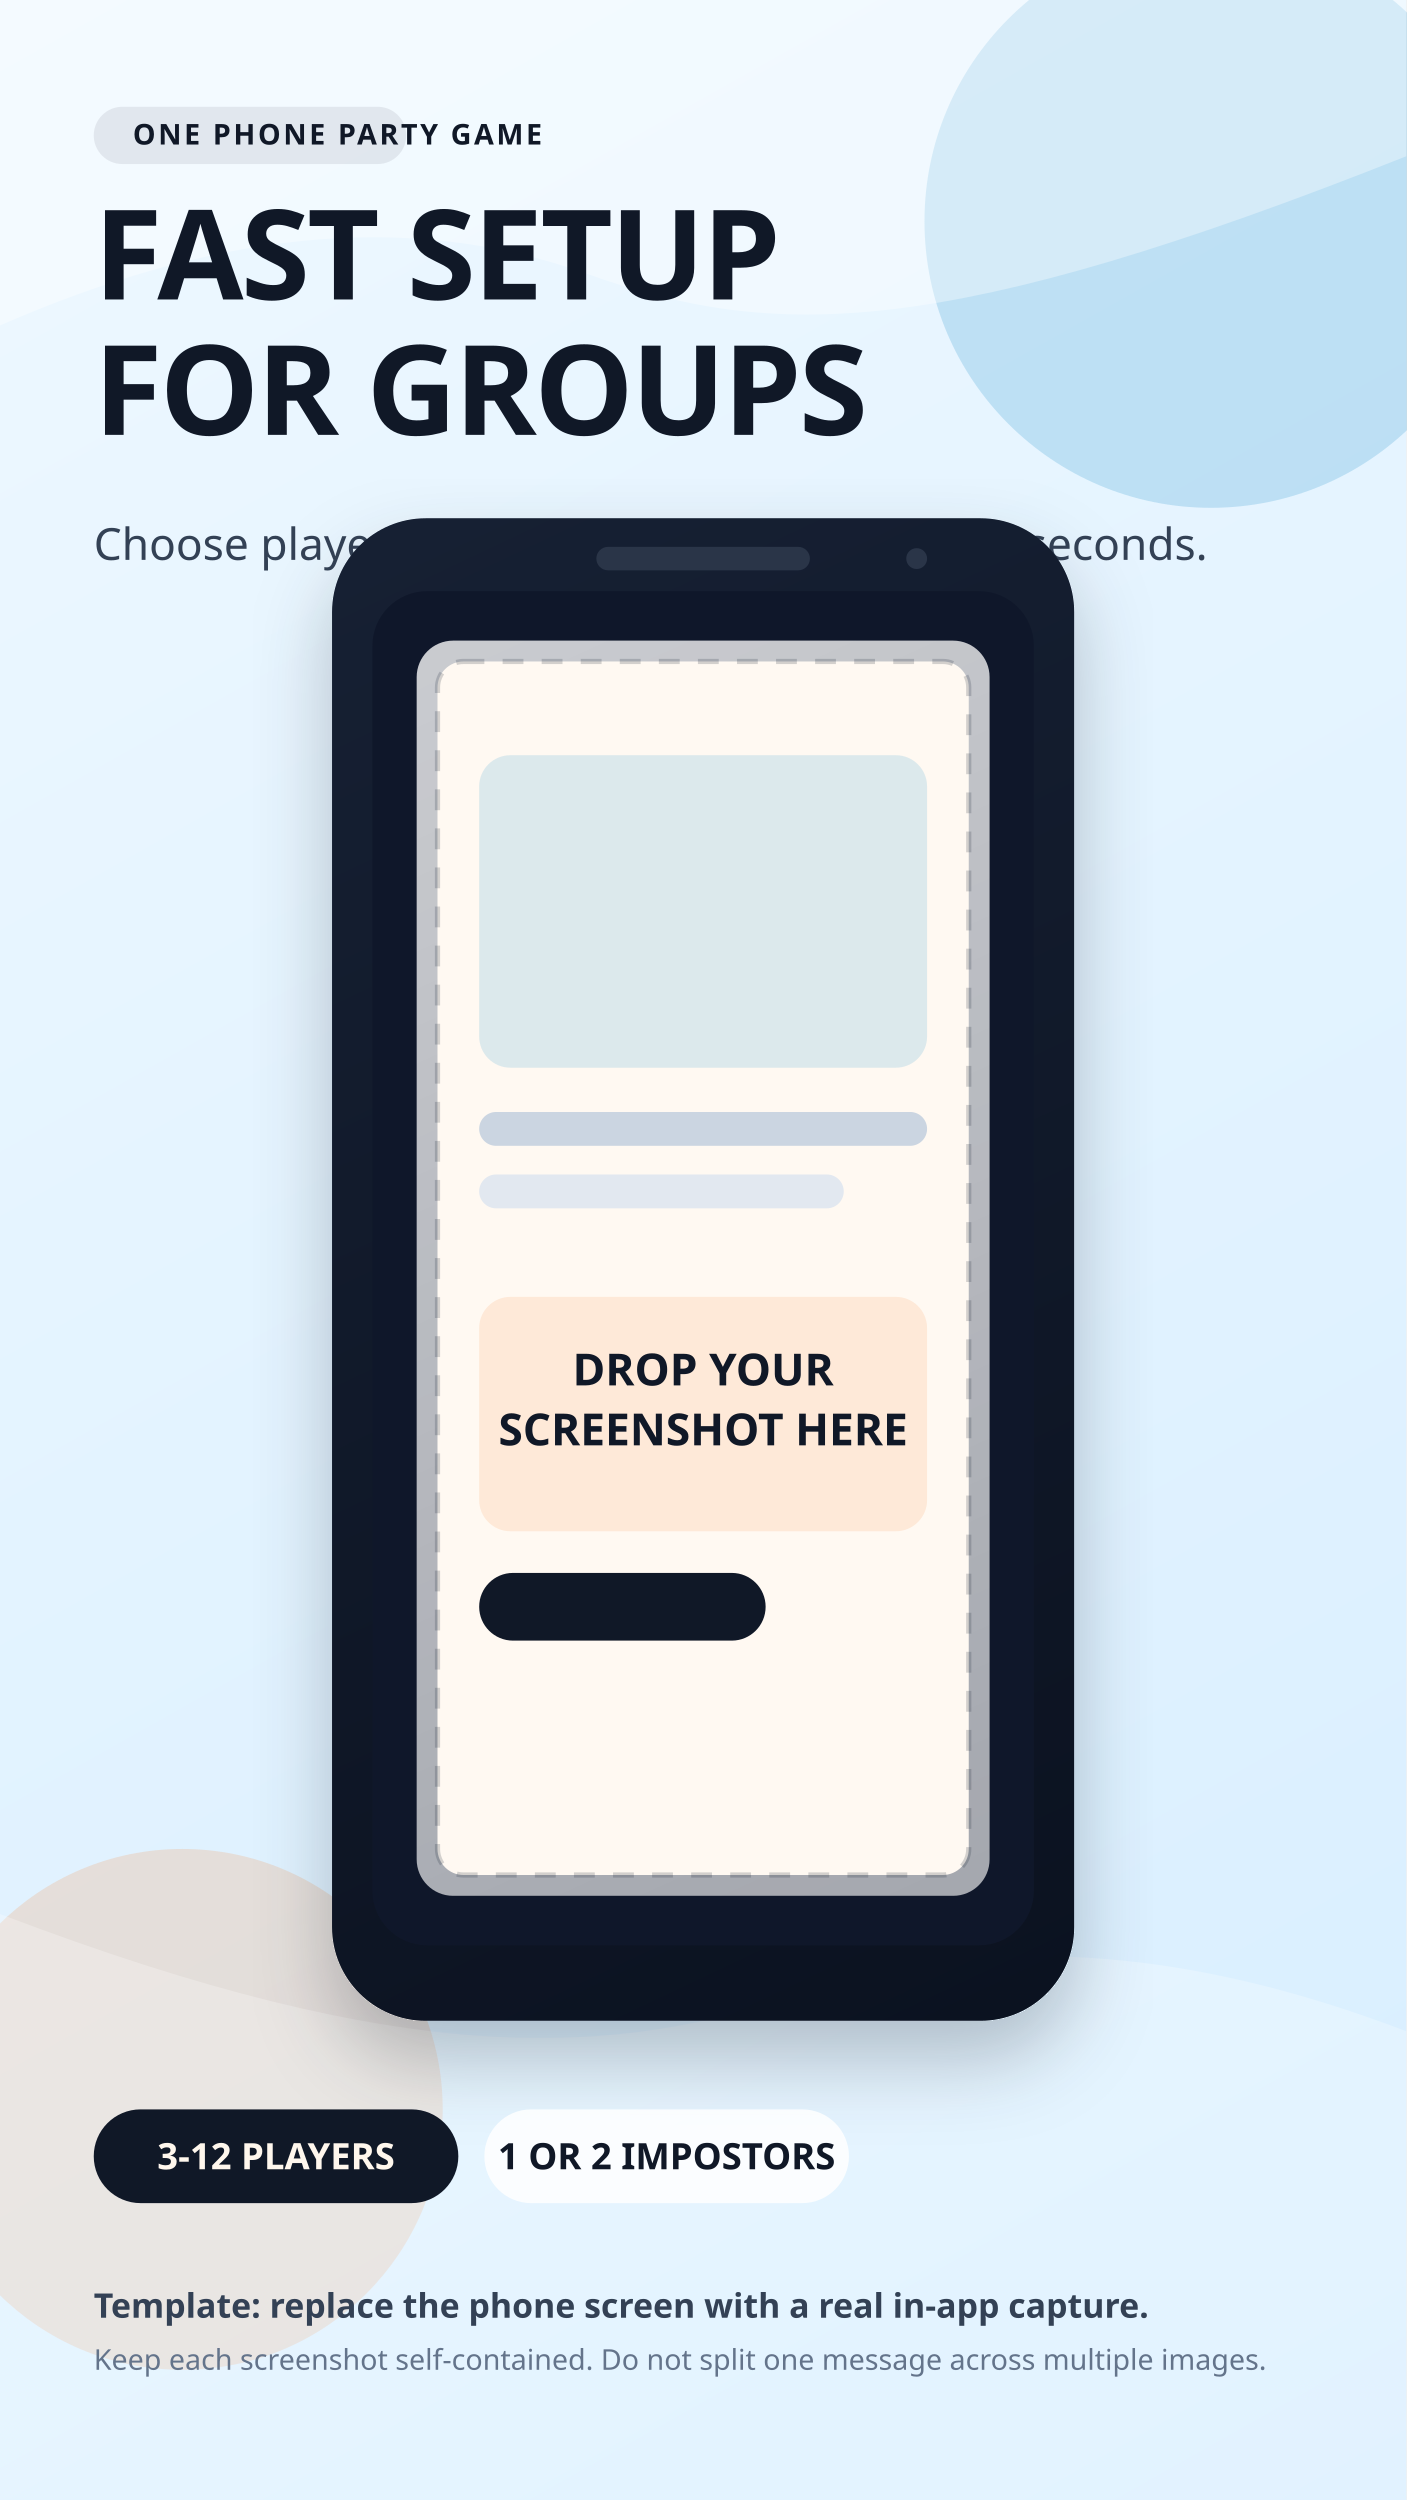
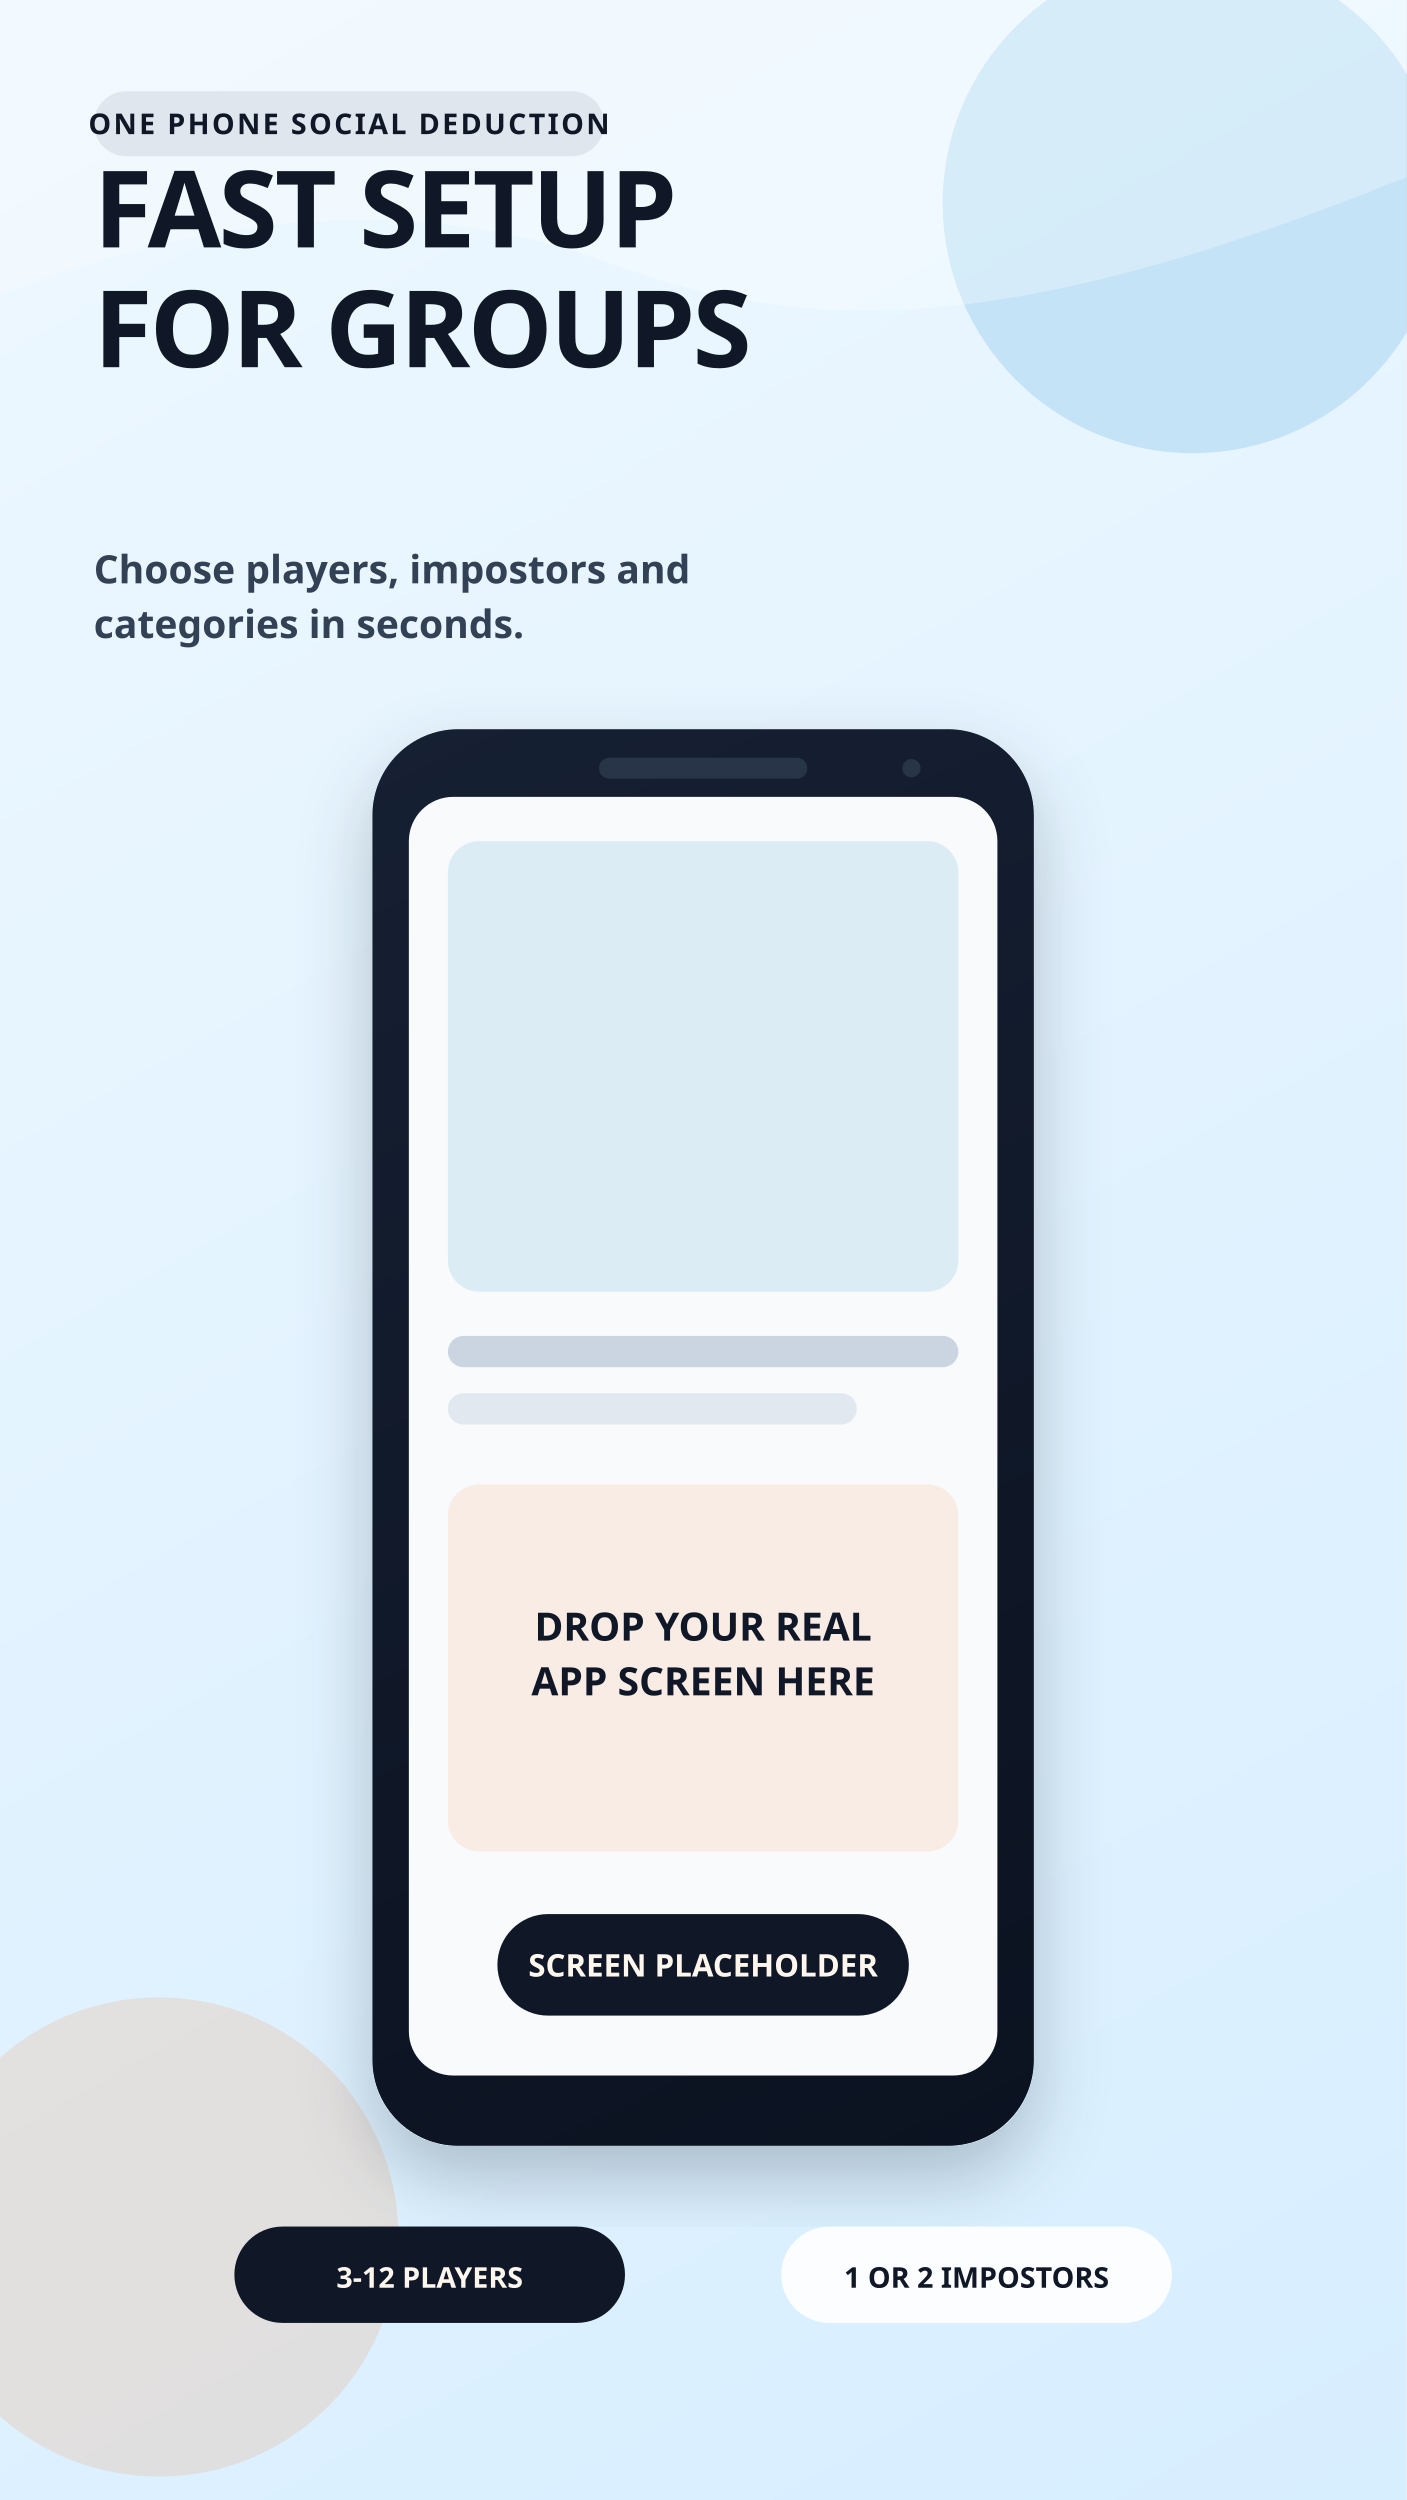
<svg xmlns="http://www.w3.org/2000/svg" width="1080" height="1920" viewBox="0 0 1080 1920" fill="none">
  <defs>
    <linearGradient id="bg" x1="0" y1="0" x2="1080" y2="1920" gradientUnits="userSpaceOnUse">
      <stop stop-color="#EEF8FF" />
      <stop offset="1" stop-color="#D7EEFF" />
    </linearGradient>
-     <linearGradient id="phoneShell" x1="275" y1="420" x2="805" y2="1540" gradientUnits="userSpaceOnUse">
+     <linearGradient id="phoneShell" x1="286" y1="560" x2="794" y2="1650" gradientUnits="userSpaceOnUse">
      <stop stop-color="#162033" />
      <stop offset="1" stop-color="#0B1220" />
    </linearGradient>
-     <linearGradient id="screenGlow" x1="320" y1="490" x2="760" y2="1460" gradientUnits="userSpaceOnUse">
-       <stop stop-color="#FFFFFF" stop-opacity="0.78" />
-       <stop offset="1" stop-color="#FFFFFF" stop-opacity="0.62" />
-     </linearGradient>
-     <filter id="shadow" x="195" y="368" width="690" height="1280" filterUnits="userSpaceOnUse" color-interpolation-filters="sRGB">
+     <filter id="shadow" x="220" y="510" width="640" height="1200" filterUnits="userSpaceOnUse" color-interpolation-filters="sRGB">
      <feFlood flood-opacity="0" result="BackgroundImageFix" />
      <feColorMatrix in="SourceAlpha" type="matrix" values="0 0 0 0 0 0 0 0 0 0 0 0 0 0 0 0 0 0 127 0" result="hardAlpha" />
-       <feOffset dy="30" />
-       <feGaussianBlur stdDeviation="30" />
+       <feOffset dy="26" />
+       <feGaussianBlur stdDeviation="28" />
      <feComposite in2="hardAlpha" operator="out" />
-       <feColorMatrix type="matrix" values="0 0 0 0 0.071 0 0 0 0 0.11 0 0 0 0 0.161 0 0 0 0.25 0" />
+       <feColorMatrix type="matrix" values="0 0 0 0 0.071 0 0 0 0 0.11 0 0 0 0 0.161 0 0 0 0.24 0" />
      <feBlend mode="normal" in2="BackgroundImageFix" result="effect1_dropShadow_1_1" />
      <feBlend mode="normal" in="SourceGraphic" in2="effect1_dropShadow_1_1" result="shape" />
    </filter>
  </defs>
  <rect width="1080" height="1920" fill="url(#bg)" />
-   <circle cx="930" cy="170" r="220" fill="#0284C7" fill-opacity="0.18" />
-   <circle cx="140" cy="1620" r="200" fill="#F97316" fill-opacity="0.16" />
-   <path d="M0 250C160 180 310 160 450 210C595 262 725 261 1080 120V0H0V250Z" fill="#FFFFFF" fill-opacity="0.35" />
-   <path d="M1080 1560C910 1495 760 1485 620 1530C470 1580 315 1590 0 1470V1920H1080V1560Z" fill="#FFFFFF" fill-opacity="0.25" />
-   <rect x="72" y="82" width="240" height="44" rx="22" fill="#101827" fill-opacity="0.08" />
-   <text x="102" y="111" fill="#101827" font-family="Aptos, Bahnschrift, Segoe UI, sans-serif" font-size="22" font-weight="700" letter-spacing="2">ONE PHONE PARTY GAME</text>
-   <text x="72" y="230" fill="#101827" font-family="Aptos Display, Bahnschrift, Segoe UI, sans-serif" font-size="96" font-weight="800" letter-spacing="-2">FAST SETUP</text>
-   <text x="72" y="334" fill="#101827" font-family="Aptos Display, Bahnschrift, Segoe UI, sans-serif" font-size="96" font-weight="800" letter-spacing="-2">FOR GROUPS</text>
-   <text x="72" y="430" fill="#334155" font-family="Aptos, Bahnschrift, Segoe UI, sans-serif" font-size="34" font-weight="500">Choose players, impostors and categories in seconds.</text>
+   <circle cx="916" cy="156" r="192" fill="#0284C7" fill-opacity="0.15" />
+   <circle cx="122" cy="1718" r="184" fill="#F97316" fill-opacity="0.14" />
+   <path d="M0 226C168 162 322 148 468 202C624 260 784 256 1080 136V0H0V226Z" fill="#FFFFFF" fill-opacity="0.28" />
+   <rect x="72" y="70" width="392" height="50" rx="25" fill="#101827" fill-opacity="0.08" />
+   <text x="268" y="103" text-anchor="middle" fill="#101827" font-family="Aptos, Bahnschrift, Segoe UI, sans-serif" font-size="22" font-weight="800" letter-spacing="1.8">ONE PHONE SOCIAL DEDUCTION</text>
+   <text x="72" y="190" fill="#101827" font-family="Aptos Display, Bahnschrift, Segoe UI, sans-serif" font-size="82" font-weight="800" letter-spacing="-2">FAST SETUP</text>
+   <text x="72" y="282" fill="#101827" font-family="Aptos Display, Bahnschrift, Segoe UI, sans-serif" font-size="82" font-weight="800" letter-spacing="-2">FOR GROUPS</text>
+   <text x="72" y="448" fill="#334155" font-family="Aptos, Bahnschrift, Segoe UI, sans-serif" font-size="30" font-weight="600">Choose players, impostors and</text>
+   <text x="72" y="490" fill="#334155" font-family="Aptos, Bahnschrift, Segoe UI, sans-serif" font-size="30" font-weight="600">categories in seconds.</text>
  <g filter="url(#shadow)">
-     <rect x="255" y="398" width="570" height="1154" rx="72" fill="url(#phoneShell)" />
-     <rect x="286" y="454" width="508" height="1040" rx="42" fill="#0F172A" />
-     <rect x="458" y="420" width="164" height="18" rx="9" fill="#2A3548" />
-     <circle cx="704" cy="429" r="8" fill="#2A3548" />
-     <g id="screen-slot">
-       <rect x="320" y="492" width="440" height="964" rx="28" fill="url(#screenGlow)" />
-       <rect x="336" y="508" width="408" height="932" rx="20" fill="#FFF9F2" stroke="#0F172A" stroke-opacity="0.18" stroke-width="4" stroke-dasharray="16 14" />
-       <rect x="368" y="580" width="344" height="240" rx="24" fill="#0284C7" fill-opacity="0.14" />
-       <rect x="368" y="854" width="344" height="26" rx="13" fill="#CBD5E1" />
-       <rect x="368" y="902" width="280" height="26" rx="13" fill="#E2E8F0" />
-       <rect x="368" y="996" width="344" height="180" rx="24" fill="#F97316" fill-opacity="0.12" />
-       <rect x="368" y="1208" width="220" height="52" rx="26" fill="#101827" />
-       <text x="540" y="1064" text-anchor="middle" fill="#101827" font-family="Aptos, Bahnschrift, Segoe UI, sans-serif" font-size="34" font-weight="800">DROP YOUR</text>
-       <text x="540" y="1110" text-anchor="middle" fill="#101827" font-family="Aptos, Bahnschrift, Segoe UI, sans-serif" font-size="34" font-weight="800">SCREENSHOT HERE</text>
-     </g>
+     <rect x="286" y="560" width="508" height="1088" rx="66" fill="url(#phoneShell)" />
+     <rect x="314" y="612" width="452" height="982" rx="34" fill="#F8FAFC" />
+     <rect x="460" y="582" width="160" height="16" rx="8" fill="#283548" />
+     <circle cx="700" cy="590" r="7" fill="#283548" />
+     <rect x="344" y="646" width="392" height="346" rx="24" fill="#0284C7" fill-opacity="0.12" />
+     <rect x="344" y="1026" width="392" height="24" rx="12" fill="#CBD5E1" />
+     <rect x="344" y="1070" width="314" height="24" rx="12" fill="#E2E8F0" />
+     <rect x="344" y="1140" width="392" height="282" rx="24" fill="#F97316" fill-opacity="0.10" />
+     <rect x="382" y="1470" width="316" height="78" rx="39" fill="#101827" />
+     <text x="540" y="1260" text-anchor="middle" fill="#101827" font-family="Aptos, Bahnschrift, Segoe UI, sans-serif" font-size="30" font-weight="800">DROP YOUR REAL</text>
+     <text x="540" y="1302" text-anchor="middle" fill="#101827" font-family="Aptos, Bahnschrift, Segoe UI, sans-serif" font-size="30" font-weight="800">APP SCREEN HERE</text>
+     <text x="540" y="1518" text-anchor="middle" fill="#FFF7ED" font-family="Aptos, Bahnschrift, Segoe UI, sans-serif" font-size="24" font-weight="800">SCREEN PLACEHOLDER</text>
  </g>
-   <rect x="72" y="1620" width="280" height="72" rx="36" fill="#101827" />
-   <text x="212" y="1666" text-anchor="middle" fill="#FFF7ED" font-family="Aptos, Bahnschrift, Segoe UI, sans-serif" font-size="28" font-weight="800">3-12 PLAYERS</text>
-   <rect x="372" y="1620" width="280" height="72" rx="36" fill="#FFFFFF" fill-opacity="0.84" />
-   <text x="512" y="1666" text-anchor="middle" fill="#101827" font-family="Aptos, Bahnschrift, Segoe UI, sans-serif" font-size="28" font-weight="800">1 OR 2 IMPOSTORS</text>
-   <text x="72" y="1780" fill="#334155" font-family="Aptos, Bahnschrift, Segoe UI, sans-serif" font-size="26" font-weight="600">Template: replace the phone screen with a real in-app capture.</text>
-   <text x="72" y="1820" fill="#64748B" font-family="Aptos, Bahnschrift, Segoe UI, sans-serif" font-size="22" font-weight="500">Keep each screenshot self-contained. Do not split one message across multiple images.</text>
+   <rect x="180" y="1710" width="300" height="74" rx="37" fill="#101827" />
+   <text x="330" y="1757" text-anchor="middle" fill="#FFF7ED" font-family="Aptos, Bahnschrift, Segoe UI, sans-serif" font-size="22" font-weight="800">3-12 PLAYERS</text>
+   <rect x="600" y="1710" width="300" height="74" rx="37" fill="#FFFFFF" fill-opacity="0.88" />
+   <text x="750" y="1757" text-anchor="middle" fill="#101827" font-family="Aptos, Bahnschrift, Segoe UI, sans-serif" font-size="22" font-weight="800">1 OR 2 IMPOSTORS</text>
</svg>
